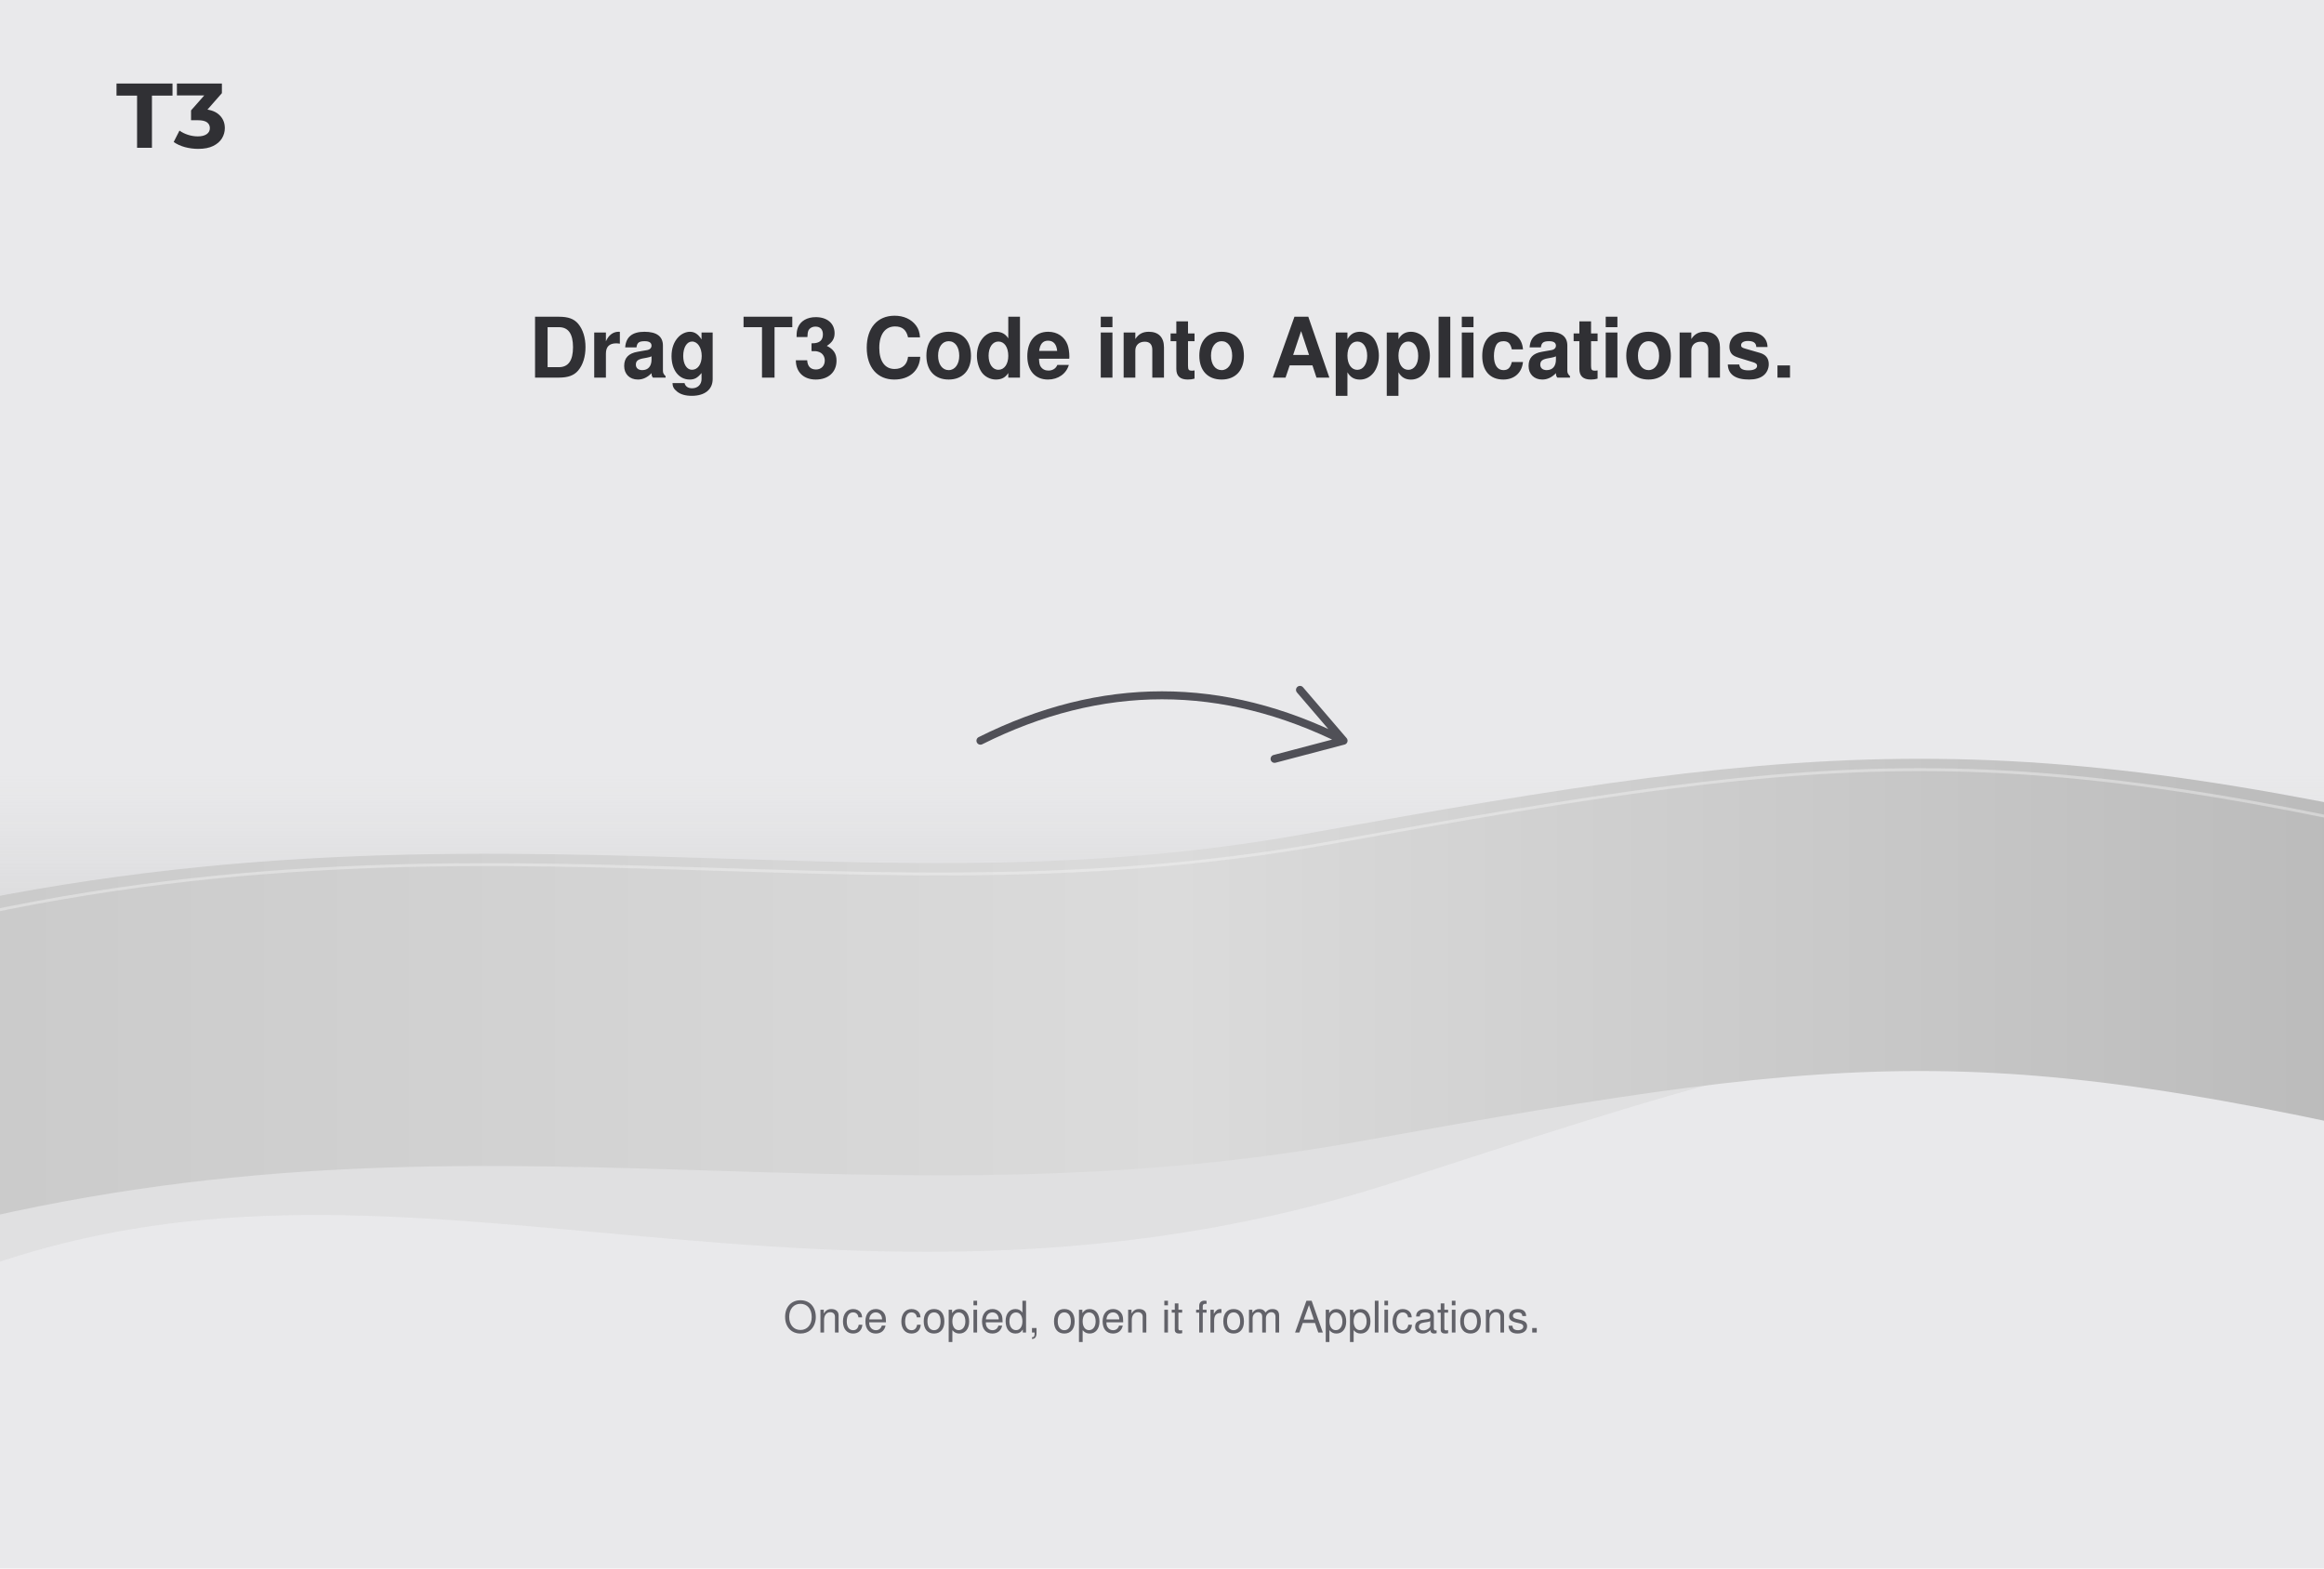
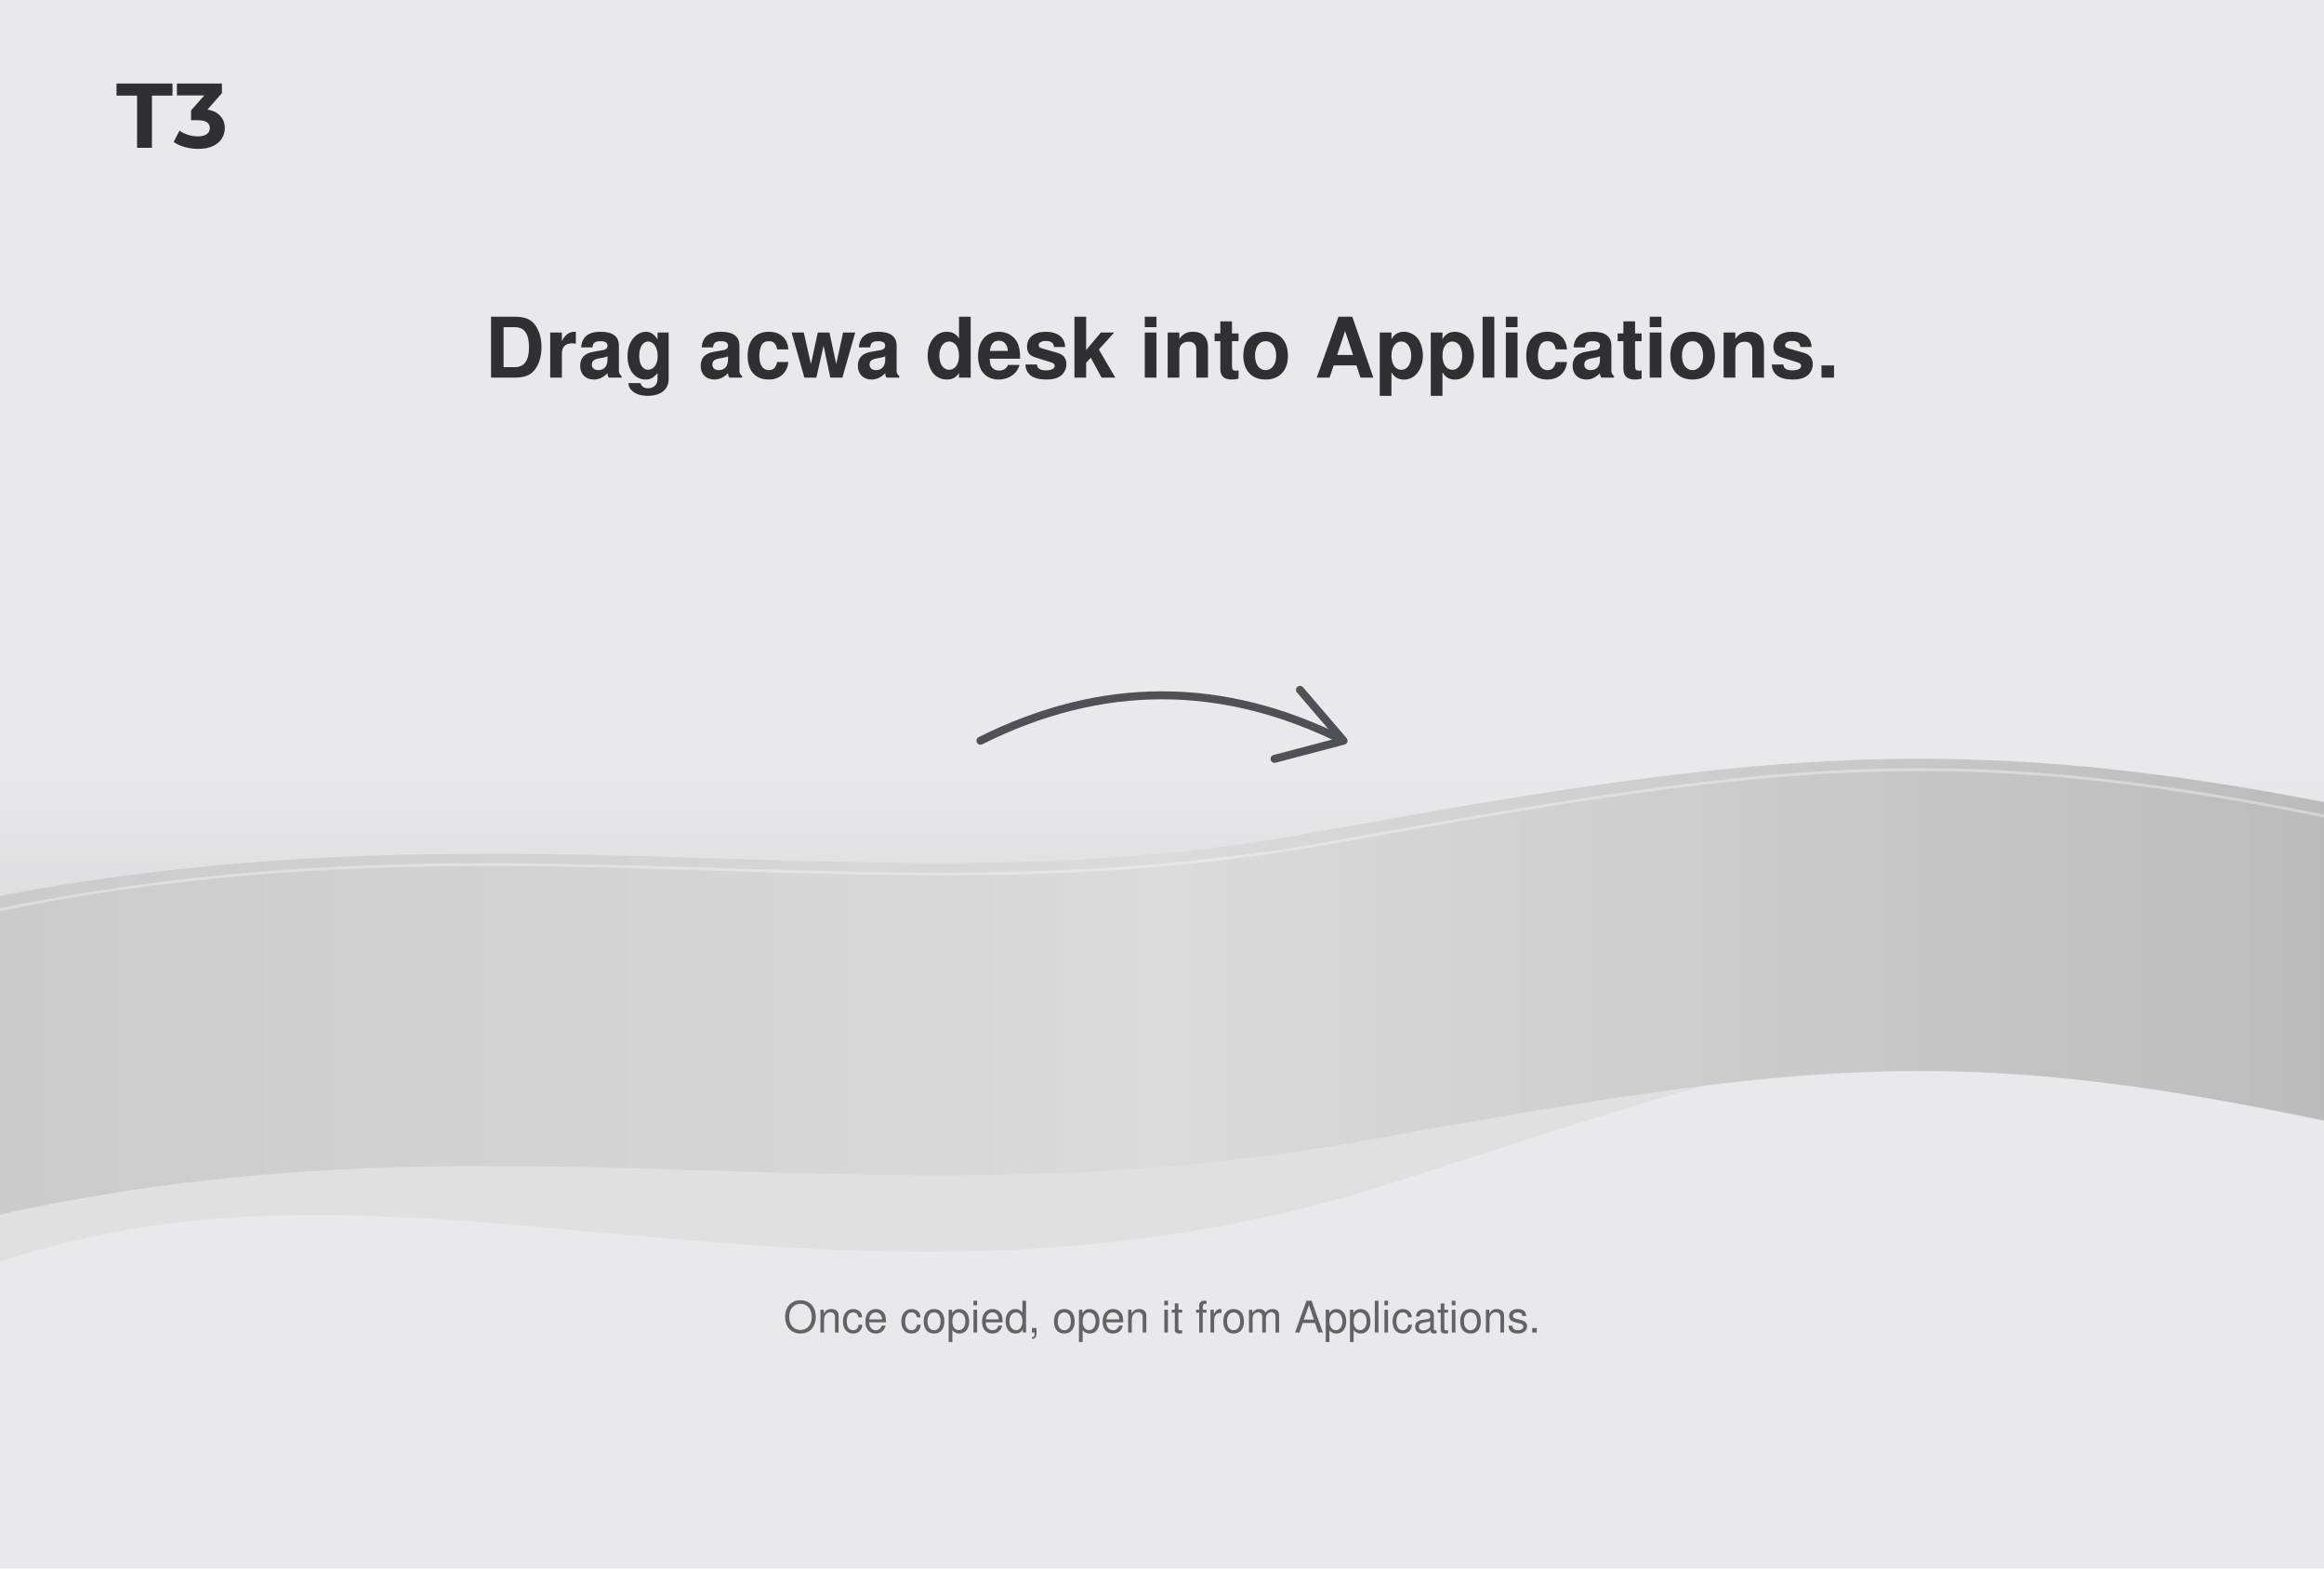
<svg xmlns="http://www.w3.org/2000/svg" width="1280" height="864" viewBox="0 0 640 432">
  <defs>
    <linearGradient id="veil" x1="0" y1="0" x2="0" y2="1">
      <stop stop-color="#B7B7B7" stop-opacity="0" />
      <stop offset=".55" stop-color="#A5A5A5" stop-opacity=".24" />
      <stop offset="1" stop-color="#D1D1D1" stop-opacity=".4" />
    </linearGradient>
    <linearGradient id="silk" x1="0" y1="0" x2="1" y2="0">
      <stop stop-color="#C8C8C8" />
      <stop offset=".5" stop-color="#DBDBDB" />
      <stop offset="1" stop-color="#B5B5B5" />
    </linearGradient>
  </defs>
  <rect width="640" height="432" fill="#E9E9EB" />
  <path d="M-60 293C95 220 214 304 362 256S559 191 707 257" stroke="url(#veil)" stroke-width="146" fill="none" opacity="1" stroke-linecap="round" stroke-linejoin="round" />
  <path d="M-60 306C113 252 223 298 367 272S553 242 707 280" stroke="url(#silk)" stroke-width="86" fill="none" opacity="1" stroke-linecap="round" stroke-linejoin="round" />
  <path d="M-60 266C113 212 223 258 367 232S553 202 707 240" stroke="#F5F5F5" stroke-width="0.8" fill="none" opacity="0.42" stroke-linecap="round" stroke-linejoin="round" />
  <svg x="32" y="23" width="30" height="18" viewBox="15.531 37 94.394 56.96" fill="#303034">
    <path d="M33.451 93V47.56H15.531V37H64.331V47.56H46.411V93H33.451ZM86.725 93.96C82.832 93.96 78.965 93.453 75.125 92.44C71.285 91.373 68.032 89.88 65.365 87.96L70.405 78.04C72.539 79.587 75.019 80.813 77.845 81.72C80.672 82.627 83.525 83.08 86.405 83.08C89.659 83.08 92.219 82.44 94.085 81.16C95.952 79.88 96.885 78.12 96.885 75.88C96.885 73.747 96.059 72.067 94.405 70.84C92.752 69.613 90.085 69 86.405 69H80.485V60.44L96.085 42.76L97.525 47.4H68.165V37H107.365V45.4L91.845 63.08L85.285 59.32H89.045C95.925 59.32 101.125 60.867 104.645 63.96C108.165 67.053 109.925 71.027 109.925 75.88C109.925 79.027 109.099 81.987 107.445 84.76C105.792 87.48 103.259 89.693 99.845 91.4C96.432 93.107 92.059 93.96 86.725 93.96Z" />
  </svg>
-   <text x="320" y="104" fill="#303034" font-family="Helvetica" font-size="23" font-weight="700" text-anchor="middle">Drag T3 Code into Applications.</text>
+   <text x="320" y="104" fill="#303034" font-family="Helvetica" font-size="23" font-weight="700" text-anchor="middle">Drag acwa desk into Applications.</text>
  <path d="M270 204Q320 179 370 204M358 190L370 204L351 209" stroke="#505057" stroke-width="2.2" fill="none" opacity="1" stroke-linecap="round" stroke-linejoin="round" />
  <text x="320" y="367" fill="#626269" font-family="Helvetica" font-size="12" font-weight="400" text-anchor="middle">Once copied, open it from Applications.</text>
</svg>
